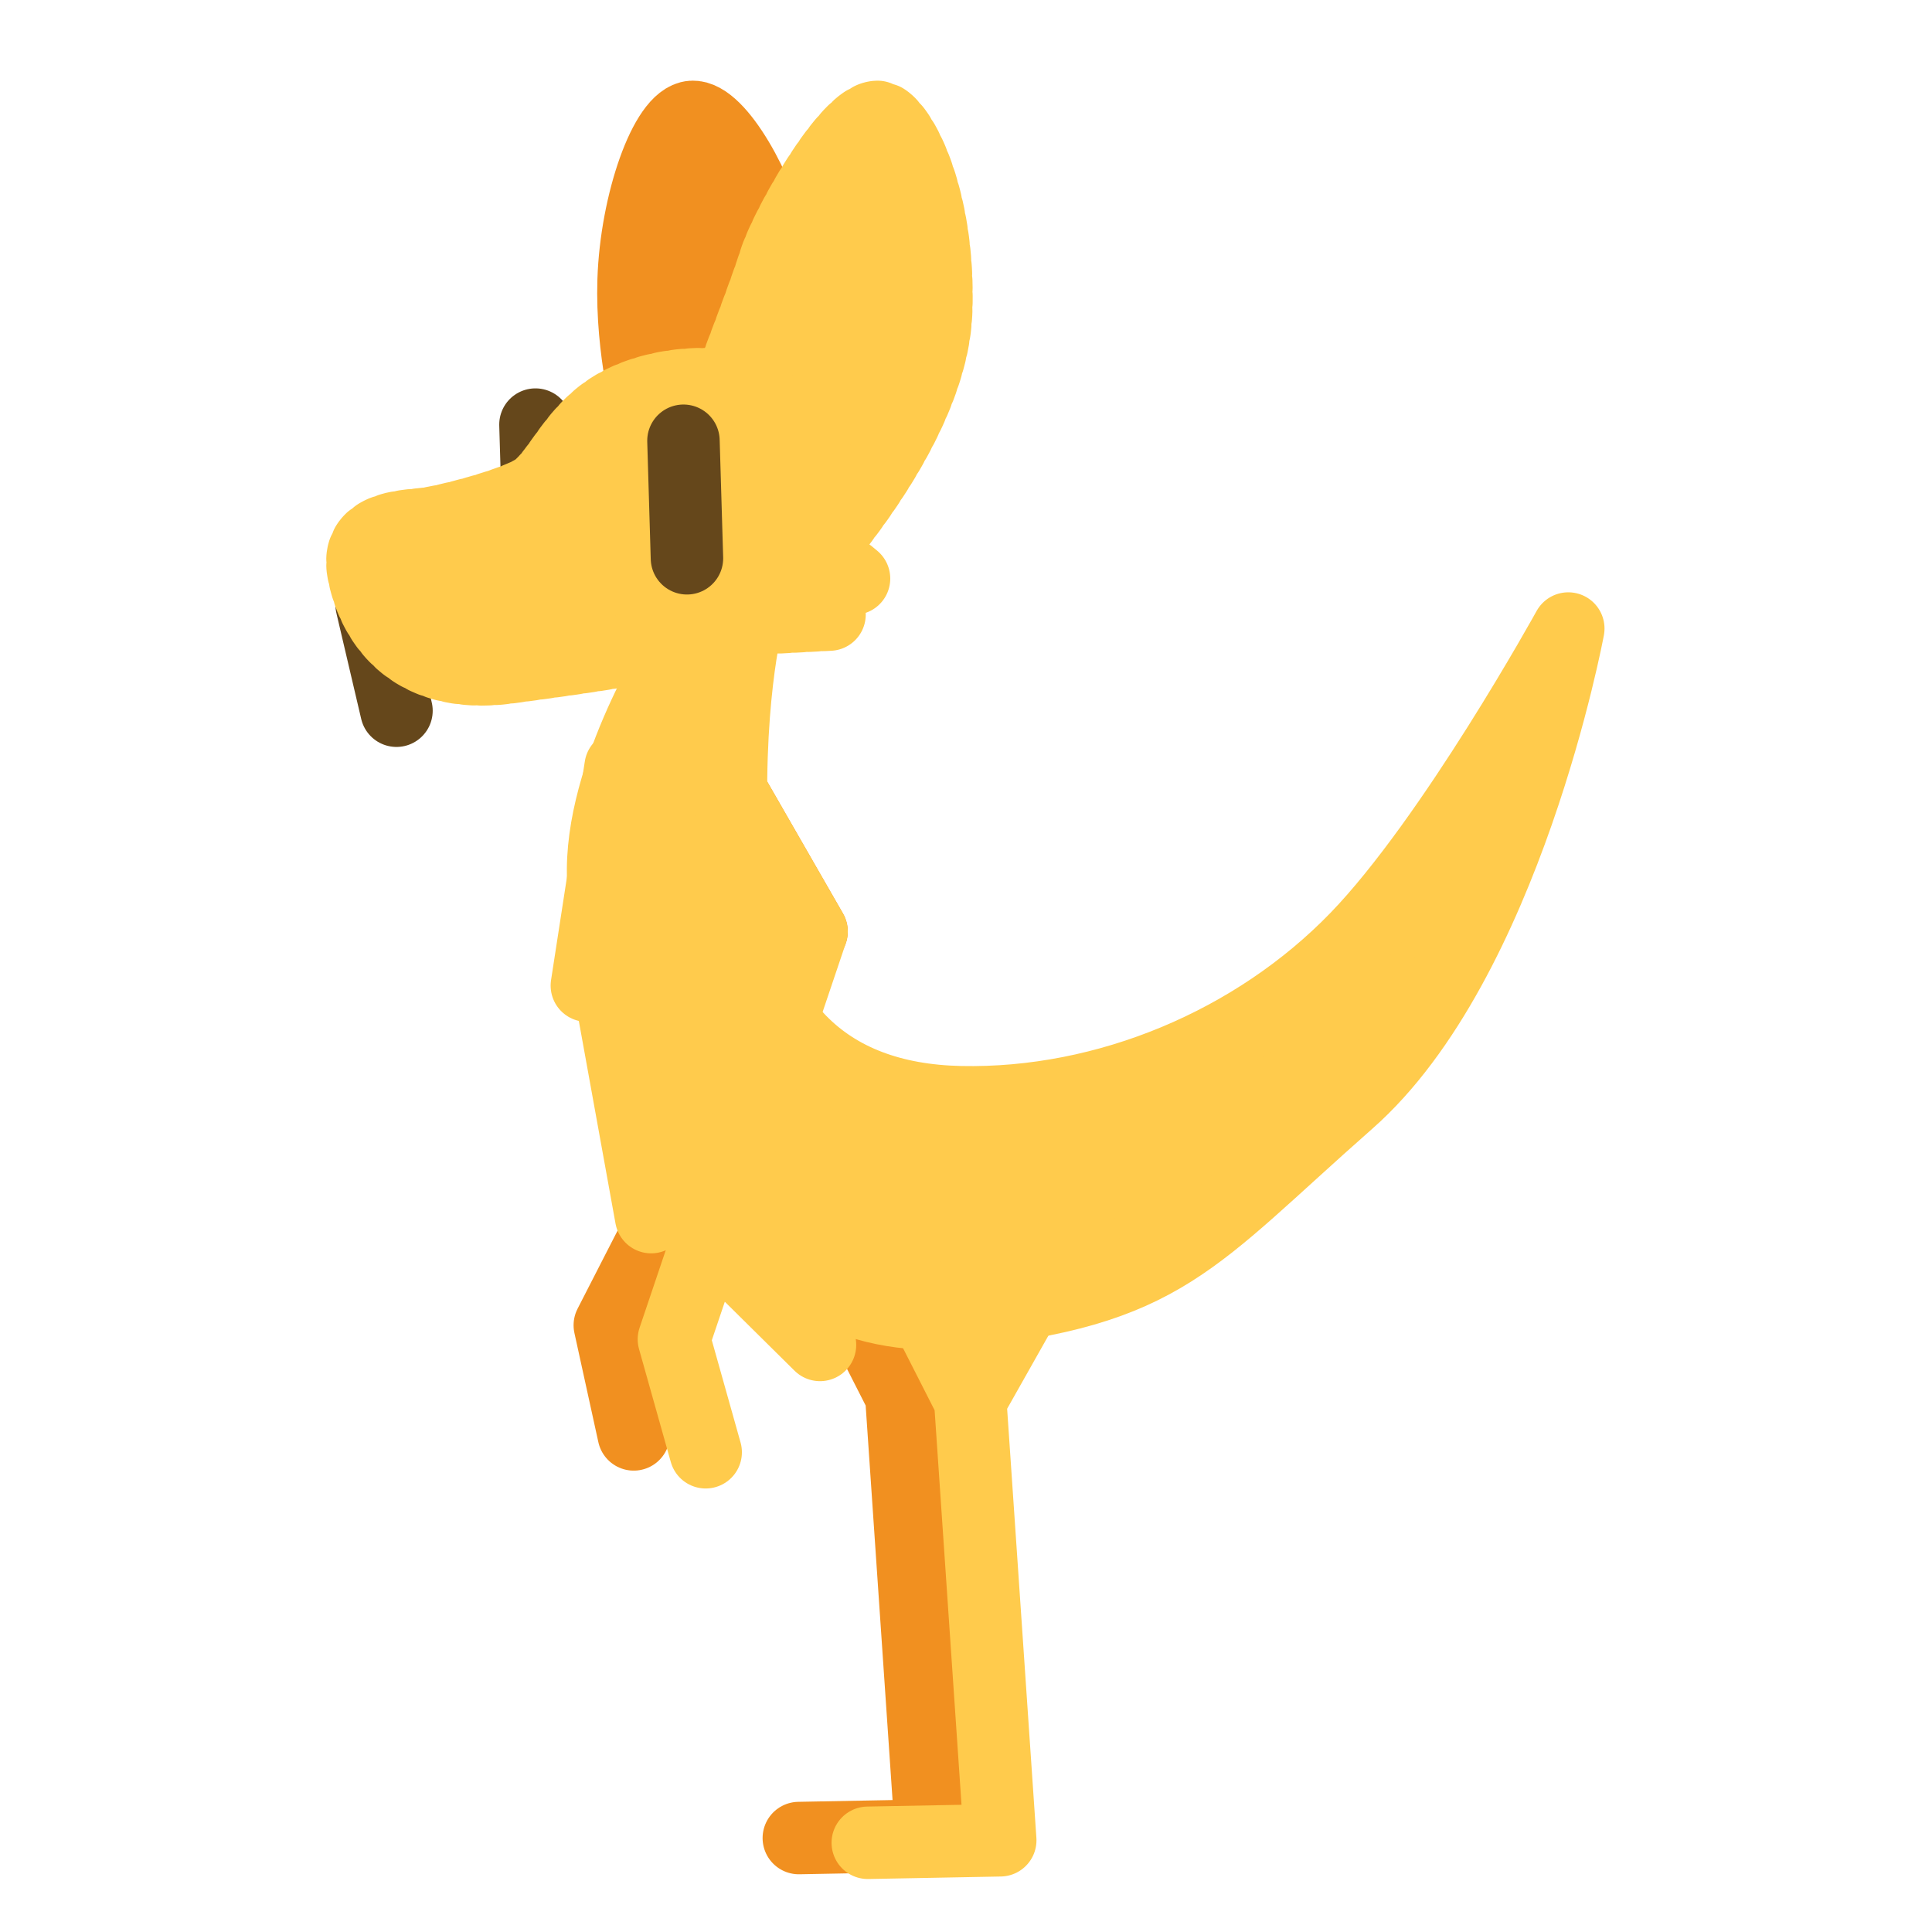
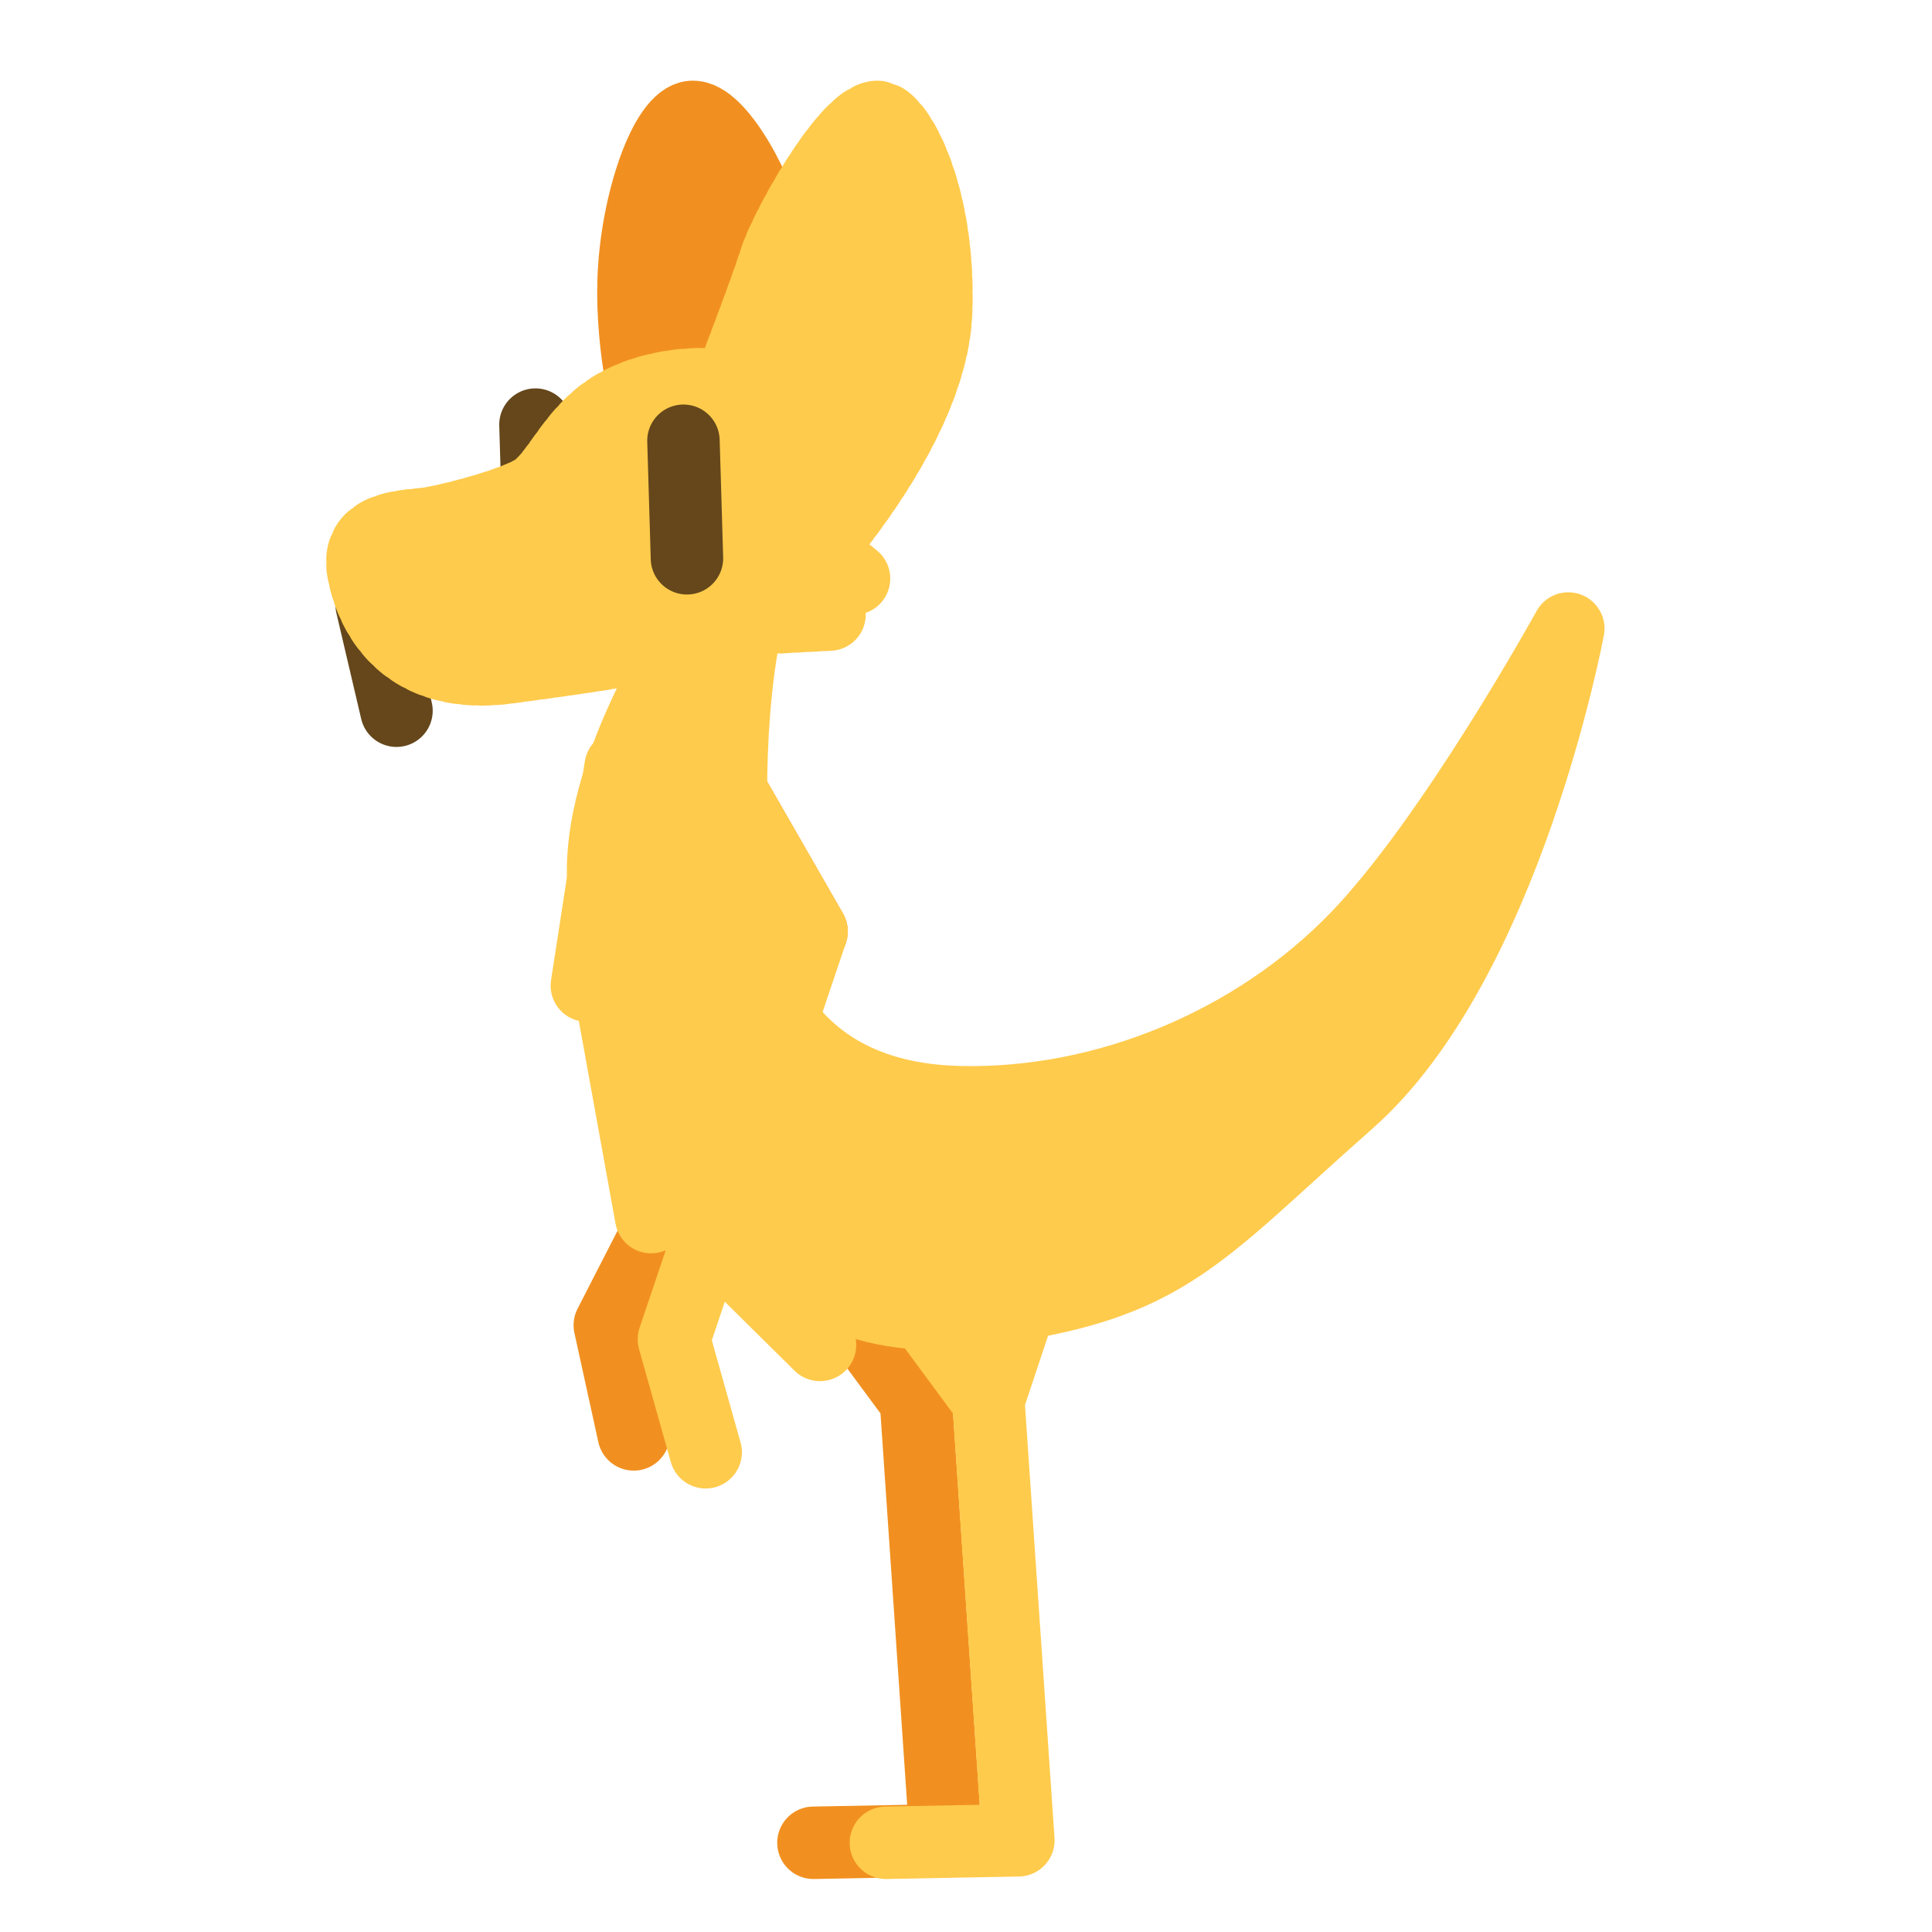
<svg xmlns="http://www.w3.org/2000/svg" version="1.1" id="svg824" width="1706.667" height="1706.667" viewBox="0 0 1706.667 1706.667">
  <defs id="defs828" />
  <g id="layer1" style="display:inline">
+     <path style="fill:none;fill-opacity:1;stroke:#f19020;stroke-width:64;stroke-linecap:round;stroke-linejoin:round;stroke-opacity:1;paint-order:fill markers stroke;stop-color:#000000" d="m 718.568,1627.859 117.016,-2.208 -26.494,-388.581 -134.971,-182.717 195.291,1.42 -60.32,181.297" id="path1090" />
    <path style="display:inline;fill:none;fill-opacity:1;stroke:#f19020;stroke-width:64;stroke-linecap:round;stroke-linejoin:round;stroke-opacity:1;paint-order:fill markers stroke;stop-color:#000000" d="M 559.821,1267.103 538.681,1170.676 716.892,822.854 618.023,650.746" id="path14378-2" />
-     <path style="display:inline;fill:none;fill-opacity:1;stroke:#f19020;stroke-width:64;stroke-linecap:round;stroke-linejoin:round;stroke-opacity:1;paint-order:fill markers stroke;stop-color:#000000" d="m 705.654,1623.675 117.016,-2.208 -26.494,-388.581 -92.971,-182.717 195.291,1.42 -102.32,181.297" id="path10187-8" />
    <path style="fill:#ffcb4c;fill-opacity:1;stroke:#ffcb4c;stroke-width:64;stroke-linecap:round;stroke-linejoin:round;stroke-opacity:1;paint-order:fill markers stroke;stop-color:#000000" d="m 598.772,576.248 c 0,0 -74.444,116.585 -65.246,209.035 10.529,183.107 129.01,392.746 312.525,373.837 183.516,-18.909 205.194,-62.938 344.881,-185.873 139.687,-122.935 194.441,-418.021 194.441,-418.021 0,0 -102.419,185.923 -187.088,273.422 -89.469,92.46 -220.638,147.777 -350.026,145.013 C 729.704,971.128 655.433,902.802 647.344,757.292 639.895,623.286 660.266,546.817 660.266,546.817" id="path2053" />
-     <path style="fill:none;fill-opacity:1;stroke:#ffcb4c;stroke-width:64;stroke-linecap:round;stroke-linejoin:round;stroke-opacity:1;paint-order:fill markers stroke;stop-color:#000000" d="m 766.568,1627.859 117.016,-2.208 -26.494,-388.581 -92.971,-182.717 195.291,1.42 -102.32,181.297" id="path10187" />
+     <path style="fill:none;fill-opacity:1;stroke:#ffcb4c;stroke-width:64;stroke-linecap:round;stroke-linejoin:round;stroke-opacity:1;paint-order:fill markers stroke;stop-color:#000000" d="m 782.568,1627.859 117.016,-2.208 -26.494,-388.581 -134.971,-182.717 195.291,1.42 -60.32,181.297" id="path10187" />
    <path style="fill:none;fill-opacity:1;stroke:#ffcb4c;stroke-width:64;stroke-linecap:round;stroke-linejoin:round;stroke-opacity:1;paint-order:fill markers stroke;stop-color:#000000" d="M 623.377,1282.881 595.314,1183.087 716.892,822.854 618.023,650.746" id="path14378" />
    <g id="g31027" transform="translate(190.3197)" style="display:inline">
      <path style="display:inline;fill:none;stroke:#65471b;stroke-width:64;stroke-linecap:round;stroke-linejoin:round;stroke-opacity:1;paint-order:fill markers stroke;stop-color:#000000" d="m 282.689,375.071 3.089,103.832" id="path1517-8" />
      <path style="fill:none;stroke:#65471b;stroke-width:64;stroke-linecap:round;stroke-linejoin:round;stroke-opacity:1;paint-order:fill markers stroke;stop-color:#000000" d="m 137.991,534.299 21.93,93.524" id="path1858" />
      <path style="fill:#f19020;fill-opacity:1;stroke:#f19020;stroke-width:64;stroke-linecap:round;stroke-miterlimit:4;stroke-dasharray:none;stroke-dashoffset:0;stroke-opacity:1;paint-order:fill markers stroke;stop-color:#000000" d="m 383.618,368.369 c 0,0 -16.264,-58.369 -14.222,-120.846 2.246,-68.731 28.445,-142.749 51.65,-144.26 23.205,-1.511 60.632,65.71 70.363,113.293 9.731,47.583 -1.497,152.568 -1.497,152.568 z" id="path1640" />
      <path style="display:none;fill:#123456;fill-opacity:1;stroke:#123456;stroke-width:64;stroke-linecap:round;stroke-linejoin:round;stroke-opacity:1;paint-order:fill markers stroke;stop-color:#000000" d="m 613.568,322.407 56.812,427.509 -58.232,-69.594 -34.087,61.073 -48.29,-96.58 -34.087,46.87 -4.261,-288.32 z" id="path30938" />
      <path id="path1148" style="display:inline;fill:#ffcb4c;stroke:#ffcb4c;stroke-width:64;stroke-linecap:round;stroke-linejoin:round;stroke-miterlimit:4;stroke-dasharray:6.4, 6.4;stroke-dashoffset:0;stroke-opacity:1;paint-order:fill markers stroke;stop-color:#000000" d="m 539.601,477.494 c 0,0 -0.037,-3.702 -0.323,-9.722 -0.143,-3.01 -0.348,-6.599 -0.642,-10.595 -0.294,-3.996 -0.678,-8.399 -1.177,-13.036 -0.499,-4.636 -1.115,-9.506 -1.873,-14.437 -0.758,-4.931 -1.658,-9.922 -2.727,-14.801 -0.535,-2.44 -1.112,-4.851 -1.734,-7.213 -0.623,-2.362 -1.291,-4.674 -2.008,-6.915 -0.717,-2.241 -1.483,-4.41 -2.301,-6.487 -0.818,-2.077 -1.689,-4.061 -2.616,-5.93 -0.926,-1.869 -2.012,-3.69 -3.234,-5.46 -1.222,-1.77 -2.581,-3.491 -4.051,-5.16 -1.471,-1.669 -3.054,-3.287 -4.726,-4.853 -1.672,-1.566 -3.433,-3.079 -5.26,-4.538 -1.827,-1.459 -3.718,-2.865 -5.652,-4.216 -1.934,-1.351 -3.909,-2.647 -5.903,-3.887 -3.987,-2.48 -8.048,-4.737 -11.992,-6.76 -3.944,-2.023 -7.773,-3.811 -11.297,-5.357 -3.524,-1.546 -6.744,-2.848 -9.471,-3.898 -5.453,-2.099 -8.935,-3.188 -8.935,-3.188 -36.22,-5.469 -78.716,2.384 -105.992,20.53 -34.334,22.841 -46.41,60.423 -67.37,72.508 -20.959,12.085 -76.352,26.434 -95.065,28.7 -18.714,2.266 -62.129,2.266 -54.644,42.296 7.485,40.03 38.176,96.677 128.001,84.592 89.826,-12.085 106.294,-15.106 181.897,-30.212 7.763,-1.551 18.257,-6.267 29.438,-12.639 l 72.511,-3.909 -31.506,-25.744 c 1.817,-1.656 3.594,-3.325 5.3,-5.007 l 48.169,-0.812 -28.778,-23.833 c 1.18,-2.242 2.197,-4.454 2.925,-6.605 0.357,-1.054 0.689,-2.267 1.033,-3.413 z" />
      <path style="display:none;fill:#123456;fill-opacity:1;stroke:#123456;stroke-width:64;stroke-linecap:round;stroke-linejoin:round;stroke-opacity:1;paint-order:fill markers stroke;stop-color:#000000" d="m 326.762,347.09 c -38.926,-28.121 -95.275,-32.286 -164.485,-18.767 53.193,-54.199 122.017,-91.203 213.057,-103.769 -8.5,-22.368 -50.666,-20.688 -83.898,-25.39 71.85,-34.616 149.122,-28.562 228.512,-6.624 11.487,33.486 35.339,66.971 -33.118,100.457 -56.188,-3.203 -111.36,1.205 -160.069,54.092 z" id="path30246" />
      <path id="path13483" style="display:inline;fill:#ffcb4c;stroke:#ffcb4c;stroke-width:64;stroke-linecap:round;stroke-linejoin:round;stroke-miterlimit:4;stroke-dasharray:6.4, 6.4;stroke-dashoffset:0;stroke-opacity:1;paint-order:fill markers stroke;stop-color:#000000" d="m 584.978,103.263 c -26.948,0 -81.298,97.452 -90.575,126.889 -8.259,26.209 -33.54,92.191 -40.723,110.889 0,0 3.481,1.088 8.935,3.188 2.727,1.05 5.946,2.352 9.471,3.898 3.524,1.546 7.353,3.335 11.297,5.357 3.944,2.023 8.005,4.279 11.992,6.76 1.994,1.24 3.969,2.536 5.903,3.887 1.934,1.351 3.825,2.757 5.652,4.216 1.826,1.459 3.588,2.973 5.26,4.538 1.672,1.566 3.255,3.184 4.726,4.853 1.471,1.669 2.829,3.39 4.051,5.16 1.222,1.77 2.308,3.591 3.234,5.46 0.926,1.869 1.797,3.853 2.616,5.93 0.818,2.077 1.584,4.246 2.301,6.487 0.717,2.241 1.385,4.553 2.008,6.915 0.623,2.362 1.2,4.774 1.734,7.213 1.069,4.879 1.969,9.871 2.727,14.801 0.758,4.931 1.373,9.8 1.873,14.437 0.499,4.636 0.883,9.039 1.177,13.036 0.294,3.996 0.499,7.586 0.642,10.595 0.286,6.02 0.323,9.722 0.323,9.722 32.84,-40.207 94.019,-124.865 97.026,-201.27 4.117,-104.607 -34.174,-172.961 -51.649,-172.961 z" />
      <path style="fill:none;stroke:#65471b;stroke-width:64;stroke-linecap:round;stroke-linejoin:round;stroke-opacity:1;paint-order:fill markers stroke;stop-color:#000000" d="m 413.424,389.344 3.089,103.832" id="path1517" />
    </g>
    <path style="display:none;fill:#234567;fill-opacity:1;stroke:#234567;stroke-width:64;stroke-linecap:round;stroke-linejoin:round;stroke-opacity:1;paint-order:fill markers stroke;stop-color:#000000" d="m 1350.789,670.672 c -32.404,-15.841 -59.803,-40.756 -64.495,-106.834 61.672,-53.036 94.097,-122.207 122.408,-193.646 32.702,63.833 51.492,132.309 35.539,212.38 -11.671,40.463 -34.946,74.316 -93.452,88.1 z" id="path31499" />
    <path style="fill:#ffcb4c;fill-opacity:1;stroke:#ffcb4c;stroke-width:64;stroke-linecap:round;stroke-linejoin:round;stroke-opacity:1;paint-order:fill markers stroke;stop-color:#000000" d="m 548.234,677.481 -29.826,193.16 24.145,-35.507" id="path964" />
    <path style="fill:#ffcb4c;fill-opacity:1;stroke:#ffcb4c;stroke-width:64;stroke-linecap:round;stroke-linejoin:round;stroke-opacity:1;paint-order:fill markers stroke;stop-color:#000000" d="m 542.553,894.787 32.667,180.378 31.247,-24.145" id="path5564" />
    <path style="fill:#ffcb4c;fill-opacity:1;stroke:#ffcb4c;stroke-width:64;stroke-linecap:round;stroke-linejoin:round;stroke-opacity:1;paint-order:fill markers stroke;stop-color:#000000" d="m 657.597,1122.034 66.754,66.044" id="path6398" />
  </g>
</svg>
